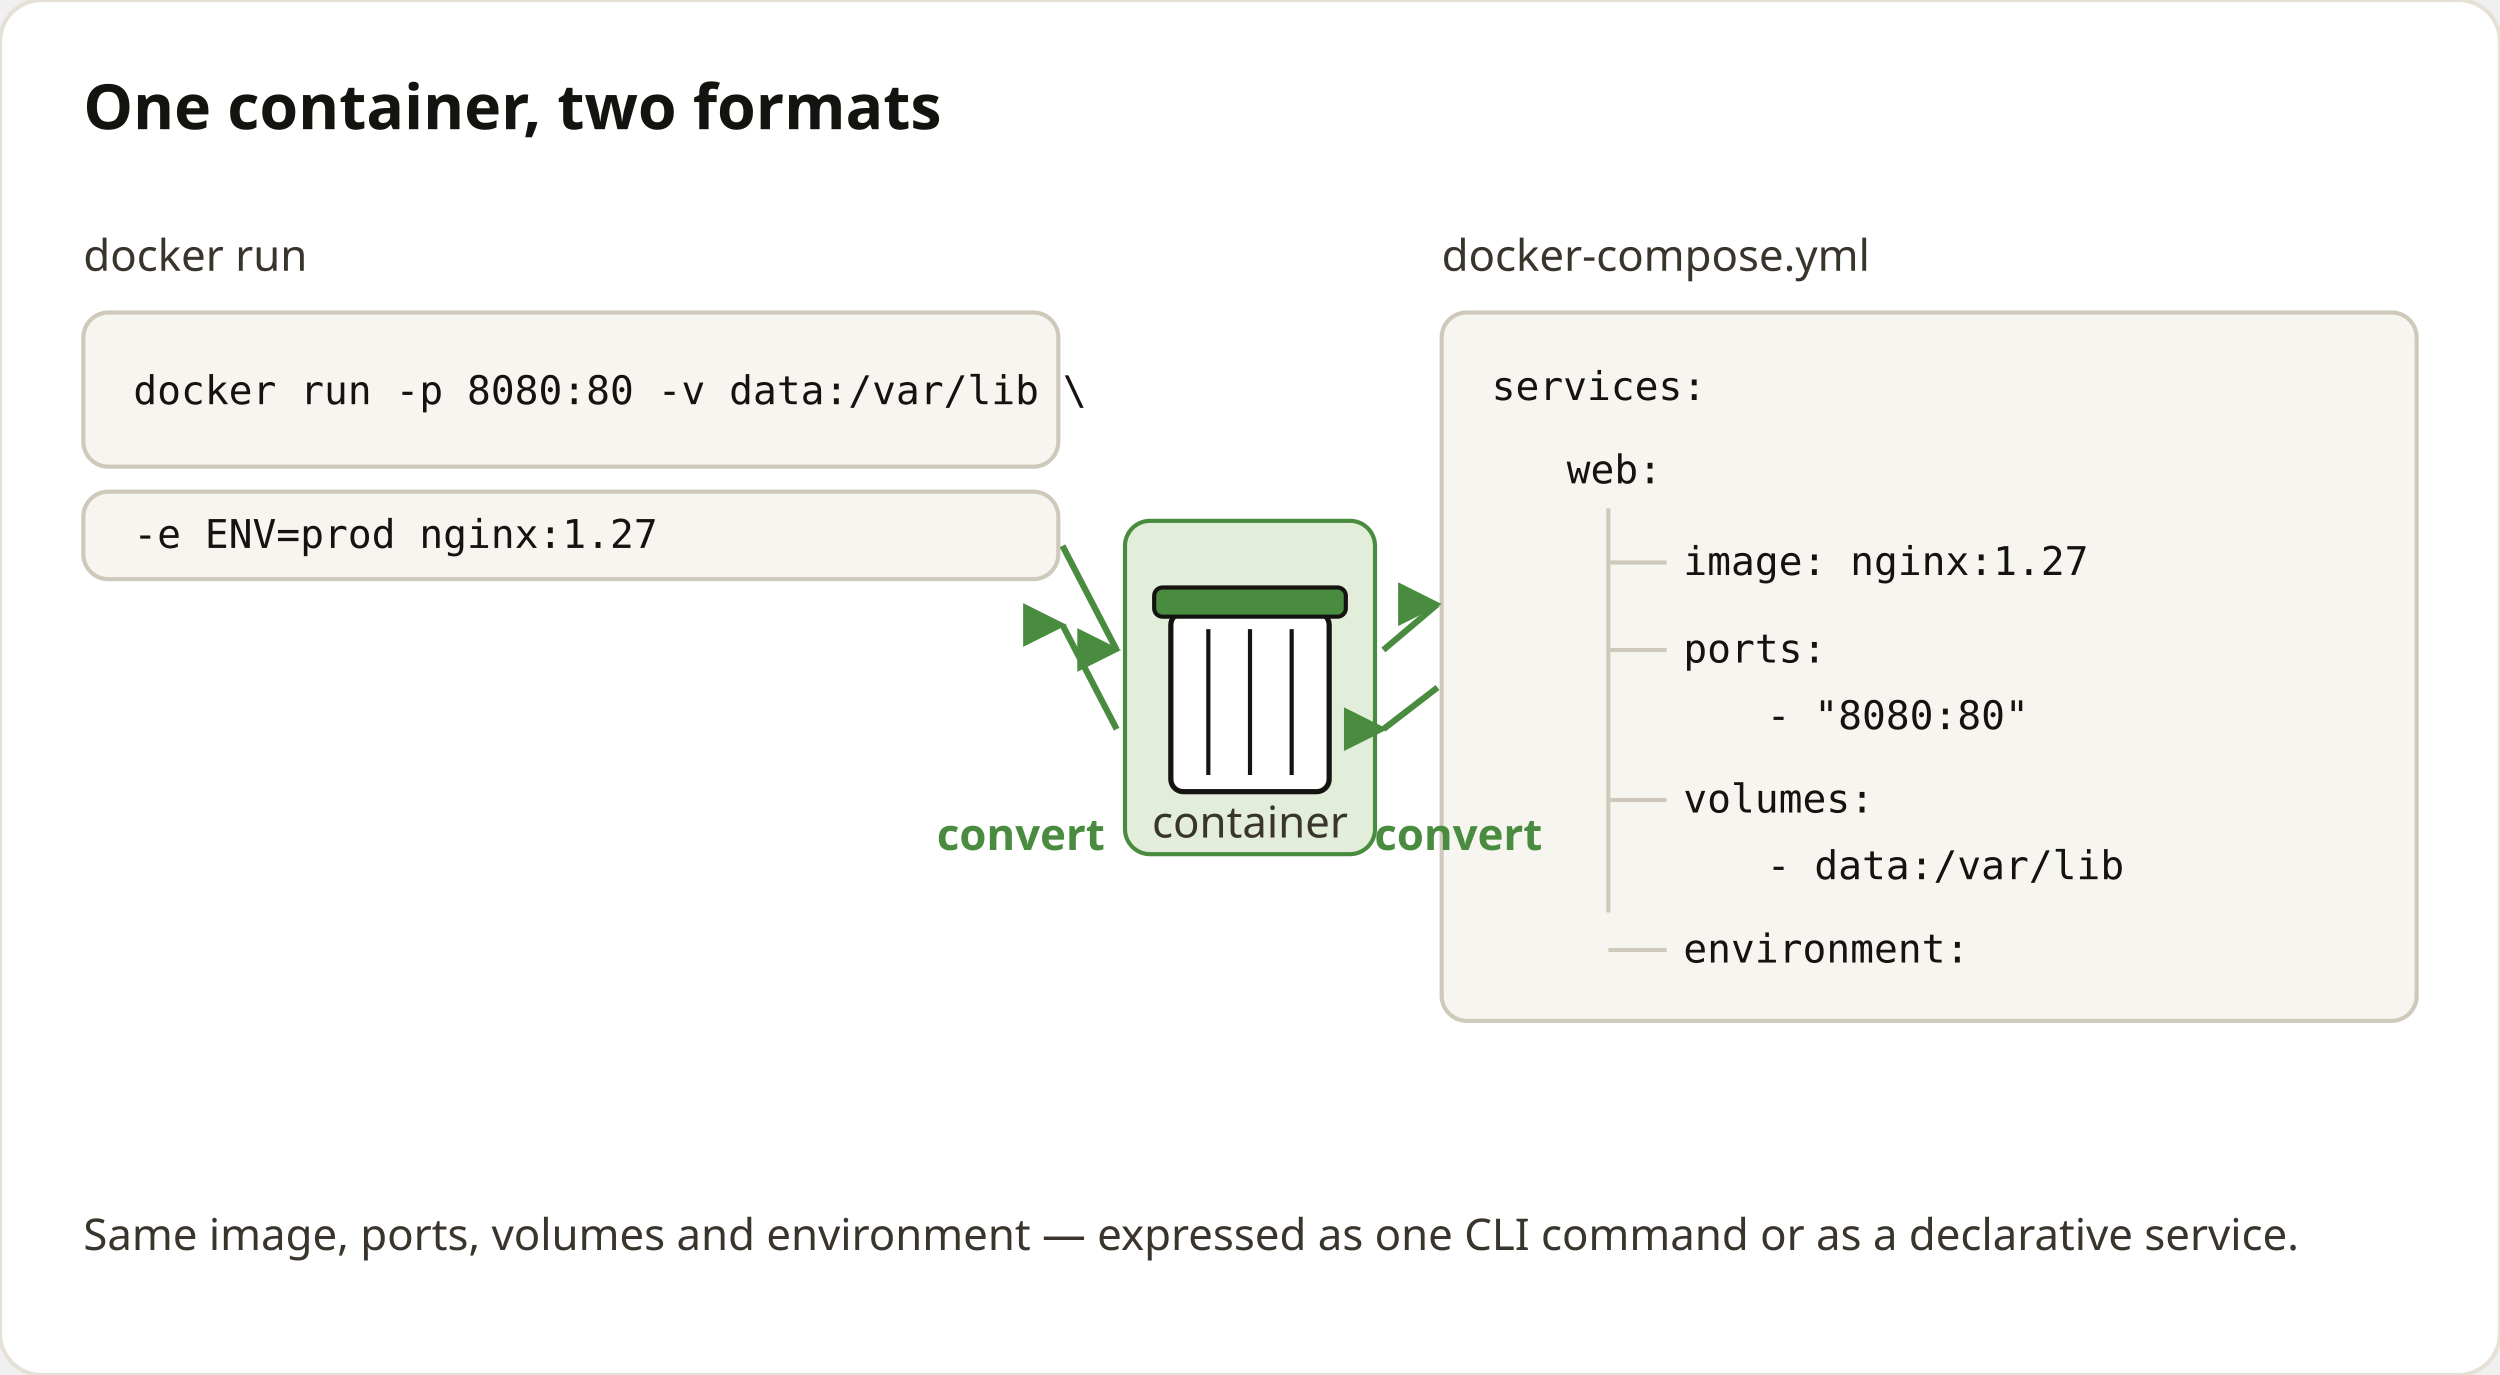
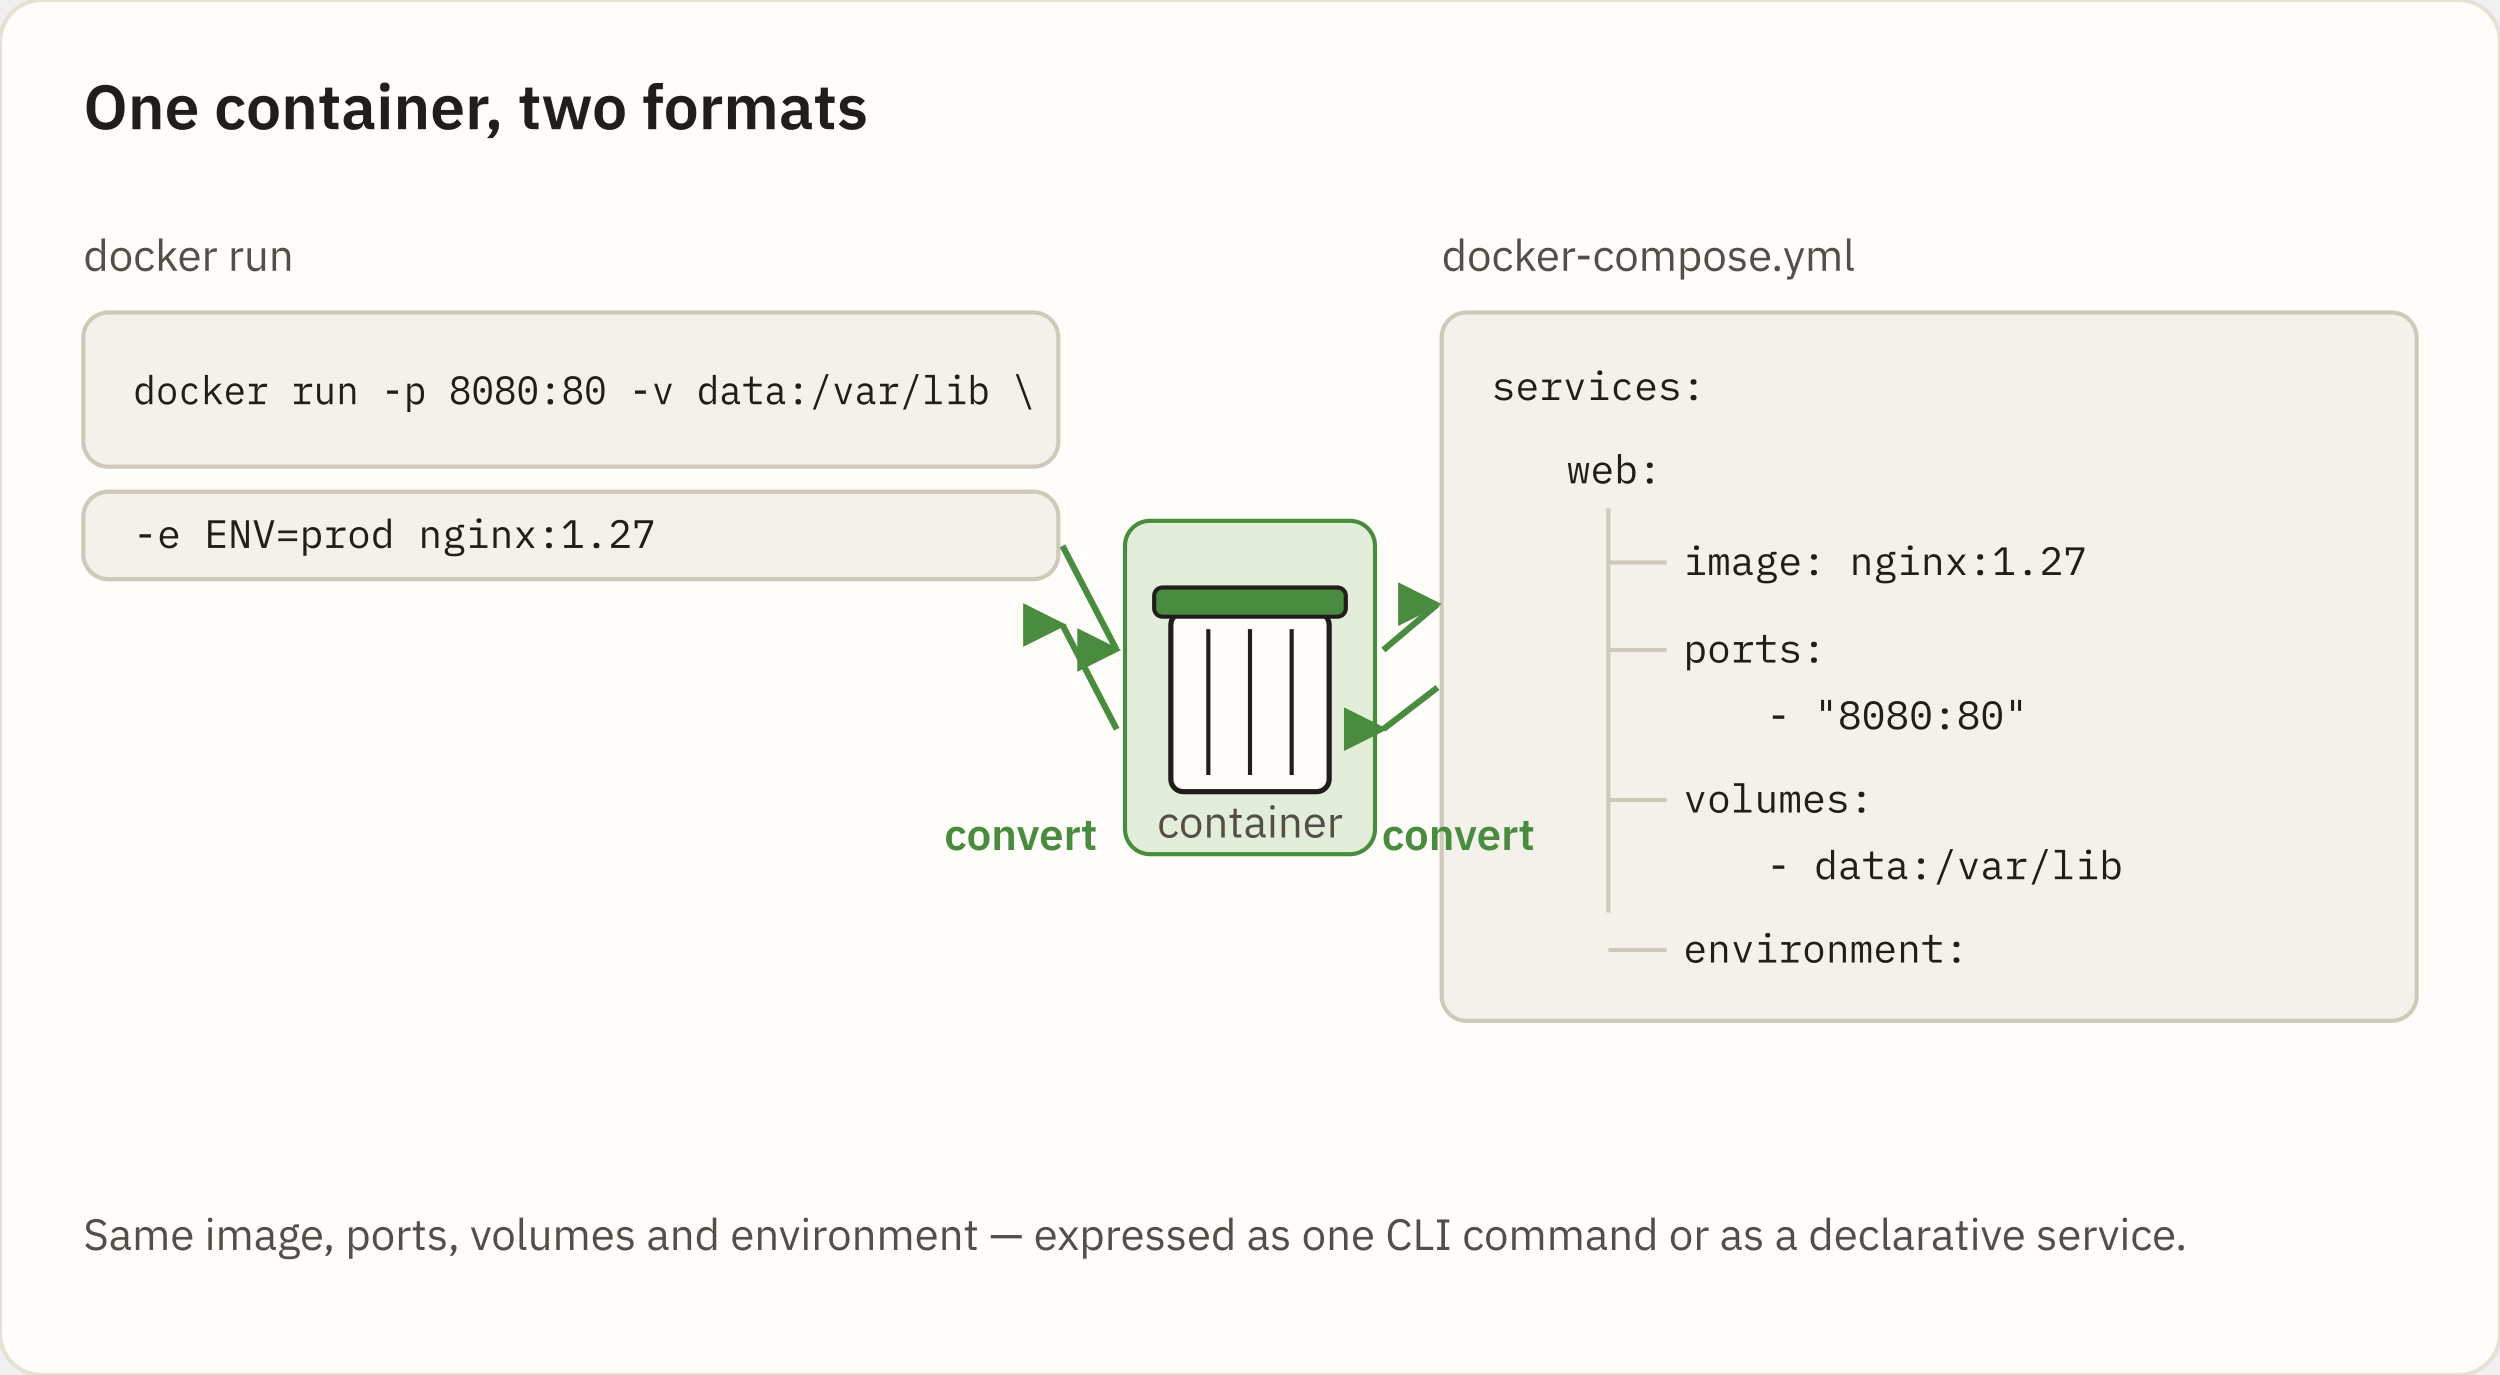
<svg xmlns="http://www.w3.org/2000/svg" viewBox="0 0 1200 660" role="img" aria-label="One container shown in two formats — a single docker run command on the left and a docker-compose.yml service tree on the right — with bidirectional convert arrows">
+   <defs>
+     <path id="gl0" d="m356 12q-69 0-125-23q-56-23-95-69q-40-46-62-113q-22-67-22-156q0-88 22-155q22-68 62-114q39-46 95-69q56-23 125-23q69 0 125 23q56 23 96 69q40 46 62 114q21 67 21 155q0 89-21 156q-22 67-62 113q-40 46-96 69q-56 23-125 23zm0-117q75 0 120-50q44-50 44-140l0-108q0-90-44-140q-45-50-120-50q-75 0-119 50q-45 50-45 140l0 108q0 90 45 140q44 50 119 50z" />
+     <path id="gl1" d="m202 0l-128 0l0-522l128 0l0 87l5 0q16-42 51-70q34-29 95-29q81 0 124 53q43 53 43 151l0 330l-128 0l0-317q0-56-20-84q-20-28-66-28q-20 0-38 6q-19 5-33 16q-15 10-24 26q-9 15-9 36l0 345z" />
+     <path id="gl2" d="m285 12q-58 0-103-19q-46-20-77-55q-32-36-49-86q-17-51-17-114q0-62 17-112q16-50 47-85q31-36 76-55q45-20 102-20q61 0 106 21q45 21 74 57q29 36 44 84q14 47 14 101l0 42l-347 0l0 13q0 57 32 92q32 34 95 34q48 0 79-20q30-20 54-51l69 77q-32 45-87 71q-56 25-129 25zm-2-450q-51 0-81 34q-30 34-30 88l0 8l214 0l0-9q0-54-26-87q-27-34-77-34z" />
+     <path id="gl3" d="m280 12q-58 0-103-19q-45-19-75-55q-31-36-47-86q-16-51-16-114q0-63 16-113q16-50 47-85q30-36 75-55q45-19 103-19q79 0 131 35q51 35 74 97l-105 47q-9-33-33-54q-25-22-67-22q-54 0-80 34q-27 34-27 89l0 95q0 55 27 89q26 33 80 33q46 0 71-23q25-24 39-59l98 47q-26 69-79 104q-53 34-129 34z" />
+     <path id="gl4" d="m281 12q-56 0-100-19q-45-19-76-55q-32-36-49-86q-17-51-17-114q0-63 17-113q17-50 49-85q31-36 76-55q44-19 100-19q56 0 101 19q45 19 77 55q31 35 48 85q17 50 17 113q0 63-17 114q-17 50-48 86q-32 36-77 55q-45 19-101 19zm0-103q51 0 80-31q29-31 29-91l0-97q0-59-29-90q-29-31-80-31q-50 0-79 31q-29 31-29 90l0 97q0 60 29 91q29 31 79 31z" />
+     <path id="gl5" d="m329 0l-92 0q-66 0-100-34q-35-35-35-99l0-287l-77 0l0-102l40 0q29 0 40-13q10-14 10-41l0-89l115 0l0 143l107 0l0 102l-107 0l0 318l99 0l0 102z" />
+     <path id="gl6" d="m529 0l-71 0q-42 0-66-24q-25-25-31-66l-6 0q-13 51-53 77q-40 25-99 25q-80 0-123-42q-43-42-43-112q0-81 58-120q58-40 165-40l89 0l0-38q0-44-23-68q-23-24-74-24q-45 0-72 20q-28 19-47 46l-76-68q29-45 77-72q48-28 127-28q106 0 161 48q55 48 55 138l0 246l52 0l0 102zm-283-81q43 0 73-19q30-19 30-56l0-69l-82 0q-100 0-100 64l0 17q0 32 21 48q20 15 58 15z" />
+     <path id="gl7" d="m138-598q-40 0-57-18q-18-18-18-46l0-20q0-28 18-46q17-18 57-18q39 0 57 18q18 18 18 46l0 20q0 28-18 46q-18 18-57 18zm-64 598l0-522l128 0l0 522l-128 0z" />
+     <path id="gl8" d="m202 0l-128 0l0-522l128 0l0 108l5 0q5-21 16-40q10-20 27-35q17-15 41-24q23-9 54-9l28 0l0 121l-40 0q-65 0-98 19q-33 19-33 62l0 320z" />
+     <path id="gl9" d="m149-154q41 0 61 21q19 21 19 53l0 18q0 27-7 56q-8 29-21 56q-14 27-32 51q-19 24-42 42l-91 0q34-33 57-64q23-32 35-70q-31-5-45-24q-14-20-14-47l0-18q0-32 19-53q19-21 61-21z" />
+     <path id="gl10" d="m167 0l-144-522l123 0l53 215l41 179l4 0l48-179l61-215l116 0l63 215l49 179l4 0l41-179l52-215l119 0l-143 522l-138 0l-67-230l-39-142l-3 0l-38 142l-66 230l-136 0z" />
+     <path id="gl11" d="m100 0l0-421l-77 0l0-101l77 0l0-75q0-69 37-106q36-37 107-37l91 0l0 102l-107 0l0 116l107 0l0 101l-107 0l0 421l-128 0z" />
+     <path id="gl12" d="m202 0l-128 0l0-522l128 0l0 87l5 0q15-41 48-70q33-29 92-29q54 0 93 26q39 26 58 79l2 0q14-44 56-74q41-31 104-31q77 0 119 53q41 53 41 151l0 330l-128 0l0-317q0-112-84-112q-19 0-36 6q-18 5-31 16q-14 10-22 26q-8 15-8 36l0 345l-128 0l0-317q0-112-84-112q-18 0-35 6q-18 5-31 16q-14 10-22 26q-9 15-9 36l0 345z" />
+     <path id="gl13" d="m245 12q-75 0-126-25q-51-26-90-71l78-76q29 33 64 52q34 19 79 19q46 0 67-16q20-16 20-44q0-23-14-36q-15-14-50-19l-52-7q-85-11-129-48q-45-38-45-110q0-38 14-68q14-31 40-52q26-22 63-33q36-12 81-12q38 0 68 6q29 5 53 16q24 10 44 26q20 15 39 34l-75 75q-23-24-55-40q-32-16-70-16q-42 0-60 15q-19 15-19 39q0 26 16 40q15 13 52 19l53 7q169 24 169 154q0 38-15 70q-16 31-44 54q-28 22-67 35q-40 12-89 12z" />
+     <path id="gl14" d="m277 12q-54 0-97-19q-43-19-72-54q-30-35-45-85q-16-50-16-112q0-62 16-112q15-50 45-85q29-35 72-54q43-19 97-19q77 0 124 34q46 33 69 87l-67 34q-14-40-46-62q-32-22-80-22q-36 0-63 12q-27 11-45 32q-18 20-27 49q-9 28-9 62l0 88q0 68 37 112q36 43 107 43q97 0 140-90l58 39q-25 56-74 89q-50 33-124 33z" />
+     <path id="gl15" d="m280 12q-52 0-95-19q-43-19-73-54q-31-36-48-85q-17-50-17-112q0-61 17-111q17-50 48-85q30-36 73-55q43-19 95-19q52 0 95 19q42 19 73 55q31 35 48 85q17 50 17 111q0 62-17 112q-17 49-48 85q-31 35-73 54q-43 19-95 19zm0-71q65 0 106-40q41-40 41-122l0-74q0-82-41-122q-41-40-106-40q-65 0-106 40q-41 40-41 122l0 74q0 82 41 122q41 40 106 40z" />
+     <path id="gl16" d="m165 0l-80 0l0-516l80 0l0 84l4 0q19-44 54-70q34-26 92-26q80 0 127 52q46 51 46 145l0 331l-80 0l0-317q0-139-117-139q-24 0-46 6q-23 6-41 18q-18 12-28 31q-11 18-11 43l0 358z" />
+     <path id="gl17" d="m299 0l-100 0q-42 0-63-23q-22-24-22-62l0-361l-85 0l0-70l48 0q26 0 36-10q9-11 9-37l0-96l72 0l0 143l113 0l0 70l-113 0l0 376l105 0l0 70z" />
+     <path id="gl18" d="m505 0l-45 0q-45 0-64-24q-20-24-25-60l-5 0q-17 48-56 72q-39 24-93 24q-82 0-127-42q-46-42-46-114q0-73 54-112q53-39 166-39l102 0l0-51q0-55-30-84q-30-29-92-29q-47 0-78 21q-32 21-53 56l-48-45q21-42 67-71q46-30 116-30q94 0 146 46q52 46 52 128l0 284l59 0l0 70zm-275-56q30 0 55-7q25-7 43-20q18-13 28-30q10-17 10-37l0-85l-106 0q-69 0-100 20q-32 20-32 58l0 21q0 38 28 59q27 21 74 21z" />
+     <path id="gl19" d="m125-637q-26 0-37-12q-12-13-12-33l0-13q0-20 12-32q11-13 37-13q26 0 38 13q11 12 11 32l0 13q0 20-11 33q-12 12-38 12zm-40 637l0-516l80 0l0 516l-80 0z" />
+     <path id="gl20" d="m279 12q-53 0-95-19q-43-19-73-54q-31-36-47-85q-17-50-17-112q0-61 17-111q16-50 47-85q30-36 73-55q42-19 95-19q52 0 93 19q41 19 70 53q29 33 45 79q15 46 15 101l0 38l-371 0l0 24q0 33 11 62q10 28 30 49q19 21 48 33q28 12 64 12q49 0 86-23q36-23 56-66l57 41q-25 53-78 86q-53 32-126 32zm0-473q-33 0-60 12q-27 11-46 32q-20 21-31 50q-11 28-11 62l0 7l285 0l0-11q0-69-37-110q-38-42-100-42z" />
+     <path id="gl21" d="m165 0l-80 0l0-516l80 0l0 95l5 0q14-37 50-66q36-29 99-29l31 0l0 80l-47 0q-65 0-101 25q-37 24-37 61l0 350z" />
+     <path id="gl22" d="m415 0l0-84l-4 0q-47 96-151 96q-48 0-87-19q-39-19-66-54q-28-35-42-85q-15-50-15-112q0-62 15-112q14-50 42-85q27-35 66-54q39-19 87-19q54 0 93 24q38 23 58 72l4 0l0-308l80 0l0 740l-80 0zm-133-60q27 0 52-7q24-7 42-20q18-14 29-33q10-20 10-45l0-192q0-21-10-39q-11-19-29-32q-18-13-42-20q-25-8-52-8q-68 0-107 43q-39 42-39 111l0 88q0 69 39 112q39 42 107 42z" />
+     <path id="gl23" d="m85 0l0-740l80 0l0 469l4 0l79-88l146-157l97 0l-191 204l210 312l-97 0l-171-263l-77 79l0 184l-80 0z" />
+     <path id="gl24" d="m403 0l0-84l-4 0q-8 18-19 36q-12 17-29 31q-17 13-41 21q-24 8-56 8q-80 0-127-51q-47-52-47-146l0-331l80 0l0 317q0 139 118 139q24 0 47-6q22-6 40-18q17-12 28-30q10-19 10-45l0-357l80 0l0 516l-80 0z" />
+     <path id="gl25" d="m425 0l0-84l-4 0q-50 96-159 96q-95 0-148-71q-54-71-54-199q0-128 54-199q53-71 148-71q109 0 159 96l4 0l0-308l80 0l0 740l-80 0zm-132-59q27 0 51-7q24-7 42-20q18-14 29-33q10-20 10-46l0-186q0-26-10-45q-11-20-29-33q-18-14-42-21q-24-7-51-7q-70 0-108 43q-39 42-39 112l0 88q0 70 39 113q38 42 108 42z" />
+     <path id="gl26" d="m300 12q-54 0-97-19q-44-19-74-54q-31-36-47-85q-16-50-16-112q0-61 16-111q16-50 47-85q30-36 74-55q43-19 97-19q54 0 98 19q43 19 74 55q30 35 46 85q16 50 16 111q0 62-16 112q-16 49-46 85q-31 35-74 54q-44 19-98 19zm0-69q67 0 108-40q41-40 41-124l0-74q0-84-41-124q-41-40-108-40q-67 0-108 40q-41 40-41 124l0 74q0 84 41 124q41 40 108 40z" />
+     <path id="gl27" d="m318 12q-56 0-99-19q-44-20-74-55q-30-35-45-85q-16-50-16-111q0-61 16-111q16-50 46-85q30-36 73-55q43-19 98-19q75 0 122 33q47 33 69 86l-64 34q-14-40-46-62q-33-22-81-22q-35 0-62 12q-28 11-47 32q-19 21-28 50q-10 29-10 63l0 88q0 34 10 63q9 29 28 50q19 21 47 33q28 11 64 11q52 0 86-24q34-24 54-66l57 39q-23 52-71 86q-49 34-127 34z" />
+     <path id="gl28" d="m105 0l0-740l80 0l0 467l4 0l90-85l172-158l98 0l-214 202l239 314l-99 0l-201-268l-89 81l0 187l-80 0z" />
+     <path id="gl29" d="m309 12q-56 0-100-19q-45-19-76-54q-32-36-49-85q-17-50-17-111q0-62 18-112q17-50 48-85q31-36 75-55q43-19 96-19q52 0 95 19q42 19 72 53q30 33 46 79q16 46 16 101l0 38l-382 0l0 24q0 34 11 63q11 29 32 50q20 21 50 33q29 11 65 11q52 0 90-24q38-24 58-66l59 40q-23 52-76 86q-54 33-131 33zm-5-474q-33 0-61 12q-28 12-48 33q-21 21-32 50q-12 28-12 62l0 7l296 0l0-11q0-34-10-62q-11-28-29-48q-19-21-45-32q-27-11-59-11z" />
+     <path id="gl30" d="m77 0l0-68l151 0l0-380l-151 0l0-68l231 0l0 130l5 0q16-61 61-95q44-35 113-35l72 0l0 80l-97 0q-69 0-111 40q-43 40-43 105l0 223l200 0l0 68l-431 0z" />
+     <path id="gl31" d="m422 0l0-84l-4 0q-8 19-20 37q-12 17-29 30q-18 13-42 21q-24 8-56 8q-81 0-130-51q-49-52-49-146l0-331l80 0l0 317q0 71 31 106q31 34 91 34q24 0 47-6q23-6 41-18q18-12 29-30q11-19 11-45l0-358l80 0l0 516l-80 0z" />
+     <path id="gl32" d="m178 0l-80 0l0-516l80 0l0 84l4 0q8-19 20-36q12-18 30-31q17-13 41-21q24-8 56-8q81 0 130 52q49 51 49 145l0 331l-80 0l0-317q0-71-31-105q-31-35-91-35q-24 0-47 6q-23 6-41 18q-18 12-29 31q-11 19-11 44l0 358z" />
+     <path id="gl33" d="m445-262l-290 0l0-84l290 0l0 84z" />
+     <path id="gl34" d="m95 200l0-716l80 0l0 84l4 0q50-96 159-96q95 0 149 71q53 71 53 199q0 128-53 199q-54 71-149 71q-109 0-159-96l-4 0l0 284l-80 0zm212-259q70 0 109-42q38-43 38-113l0-88q0-70-38-112q-39-43-109-43q-27 0-51 7q-24 7-42 21q-18 13-28 33q-11 19-11 45l0 186q0 26 11 46q10 19 28 33q18 13 42 20q24 7 51 7z" />
+     <path id="gl35" d="m300 12q-61 0-107-15q-46-16-76-43q-31-27-46-64q-16-37-16-80q0-72 39-114q39-42 103-59l0-8q-56-19-88-61q-33-43-33-103q0-80 59-127q59-48 165-48q106 0 165 48q59 47 59 127q0 60-32 103q-33 42-89 61l0 8q64 17 103 59q39 42 39 114q0 43-15 80q-16 37-47 64q-31 27-76 43q-46 15-107 15zm0-71q74 0 116-33q42-33 42-93l0-22q0-60-41-93q-42-33-117-33q-75 0-116 33q-42 33-42 93l0 22q0 60 42 93q42 33 116 33zm0-342q68 0 104-29q35-29 35-83l0-14q0-54-36-83q-37-29-103-29q-66 0-102 29q-37 29-37 83l0 14q0 54 36 83q35 29 103 29z" />
+     <path id="gl36" d="m300 12q-64 0-110-24q-46-25-76-71q-30-46-44-113q-14-67-14-153q0-85 14-152q14-68 44-114q30-46 76-70q46-25 110-25q64 0 110 25q46 24 76 70q30 46 44 114q14 67 14 152q0 86-14 153q-14 67-44 113q-30 46-76 71q-46 24-110 24zm0-73q42 0 72-16q30-17 49-47q18-30 27-72q9-43 9-96l0-114q0-52-9-95q-9-43-27-73q-19-30-49-46q-30-17-72-17q-42 0-72 17q-30 16-48 46q-19 30-28 73q-9 43-9 95l0 114q0 53 9 96q9 42 28 72q18 30 48 47q30 16 72 16zm0-229q-35 0-48-14q-14-14-14-34l0-22q0-20 14-34q13-14 48-14q35 0 49 14q13 14 13 34l0 22q0 20-13 34q-14 14-49 14z" />
+     <path id="gl37" d="m300 9q-41 0-57-17q-17-17-17-43l0-18q0-26 17-43q16-17 57-17q41 0 58 17q16 17 16 43l0 18q0 26-16 43q-17 17-58 17zm0-396q-41 0-57-17q-17-17-17-43l0-18q0-26 17-43q16-17 57-17q41 0 58 17q16 17 16 43l0 18q0 26-16 43q-17 17-58 17z" />
+     <path id="gl38" d="m351 0l-102 0l-185-516l81 0l74 216l80 233l4 0l80-233l74-216l79 0l-185 516z" />
+     <path id="gl39" d="m550 0l-55 0q-47 0-67-24q-20-24-25-60l-5 0q-17 45-54 71q-38 25-101 25q-81 0-129-42q-48-42-48-115q0-72 53-111q52-39 169-39l110 0l0-51q0-57-32-85q-32-29-91-29q-52 0-85 21q-33 20-53 55l-54-40q10-20 27-39q17-19 42-33q25-15 57-23q32-9 71-9q91 0 145 46q53 46 53 128l0 284l72 0l0 70zm-293-55q31 0 57-7q25-8 44-20q19-13 30-30q10-18 10-38l0-85l-110 0q-72 0-105 20q-33 20-33 58l0 21q0 40 29 61q28 20 78 20z" />
+     <path id="gl40" d="m526 0l-201 0q-59 0-86-33q-28-33-28-85l0-330l-172 0l0-68l128 0q26 0 37-10q10-11 10-37l0-135l77 0l0 182l235 0l0 68l-235 0l0 380l235 0l0 68z" />
+     <path id="gl41" d="m162 138l-72 0l348-898l72 0l-348 898z" />
+     <path id="gl42" d="m80 0l0-68l180 0l0-604l-180 0l0-68l260 0l0 672l180 0l0 68l-440 0z" />
+     <path id="gl43" d="m332-630q-35 0-49-14q-14-15-14-37l0-16q0-22 14-36q14-15 49-15q35 0 49 15q14 14 14 36l0 16q0 22-14 37q-14 14-49 14zm-226 630l0-68l186 0l0-380l-186 0l0-68l266 0l0 448l174 0l0 68l-440 0z" />
+     <path id="gl44" d="m95 0l0-740l80 0l0 308l4 0q50-96 159-96q95 0 149 71q53 71 53 199q0 128-53 199q-54 71-149 71q-109 0-159-96l-4 0l0 84l-80 0zm212-59q70 0 109-42q38-43 38-113l0-88q0-70-38-112q-39-43-109-43q-27 0-51 7q-24 7-42 21q-18 13-28 33q-11 19-11 45l0 186q0 26 11 46q10 19 28 33q18 13 42 20q24 7 51 7z" />
+     <path id="gl45" d="m510 138l-72 0l-348-898l72 0l348 898z" />
+     <path id="gl46" d="m520 0l-430 0l0-698l430 0l0 73l-346 0l0 235l334 0l0 73l-334 0l0 244l346 0l0 73z" />
+     <path id="gl47" d="m401 0l-238-588l-7 0l0 588l-76 0l0-698l119 0l238 588l7 0l0-588l76 0l0 698l-119 0z" />
+     <path id="gl48" d="m357 0l-114 0l-207-698l89 0l99 349l75 264l5 0l75-264l99-349l86 0l-207 698z" />
+     <path id="gl49" d="m538-372l-476 0l0-68l476 0l0 68zm0 200l-476 0l0-68l476 0l0 68z" />
+     <path id="gl50" d="m561 59q0 78-65 116q-65 37-195 37q-125 0-179-33q-55-33-55-95q0-42 22-65q22-23 62-34l0-12q-22-11-34-28q-12-17-12-43q0-40 27-60q26-20 66-30l0-4q-48-21-74-62q-27-41-27-96q0-39 14-72q14-33 41-56q26-24 63-37q37-13 82-13q58 0 102 21l0-9q0-30 14-50q14-20 48-20l95 0l0 70l-116 0l0 35q28 24 43 57q15 33 15 74q0 39-14 72q-15 33-41 57q-26 23-63 36q-38 13-83 13q-13 0-25-1q-12-1-24-3q-12 2-25 7q-13 4-24 12q-11 7-18 17q-7 10-7 23q0 23 23 31q23 7 60 7l114 0q100 0 145 38q45 37 45 100zm-75 4q0-31-25-49q-25-19-87-19l-179 0q-52 21-52 70q0 34 27 59q27 24 90 24l78 0q70 0 109-21q39-22 39-64zm-189-297q60 0 89-28q28-28 28-74l0-29q0-46-28-73q-29-28-89-28q-60 0-88 28q-28 27-28 73l0 29q0 46 28 74q28 28 88 28z" />
+     <path id="gl51" d="m153 0l-92 0l192-262l-187-254l96 0l78 109l62 86l4 0l60-86l77-109l92 0l-189 253l194 263l-96 0l-87-121l-59-82l-4 0l-57 82l-84 121z" />
+     <path id="gl52" d="m553 0l-468 0l0-73l200 0l0-563l-7 0l-176 164l-49-53l185-173l131 0l0 625l184 0l0 73z" />
+     <path id="gl53" d="m300 9q-41 0-57-17q-17-17-17-43l0-18q0-26 17-43q16-17 57-17q41 0 58 17q16 17 16 43l0 18q0 26-16 43q-17 17-58 17z" />
+     <path id="gl54" d="m537-73l0 73l-466 0l0-86l233-210q51-46 84-94q33-49 33-103l0-12q0-63-33-97q-33-35-98-35q-64 0-98 33q-35 32-52 86l-75-28q10-31 28-60q17-30 44-53q27-23 66-37q38-14 89-14q52 0 93 15q40 15 68 42q27 27 42 64q14 37 14 81q0 40-11 75q-12 35-32 67q-21 32-49 63q-29 30-64 60l-195 170l379 0z" />
+     <path id="gl55" d="m263 0l-90 0l273-626l-306 0l0 130l-75 0l0-202l466 0l0 74l-268 624z" />
+     <path id="gl56" d="m330-261l-261 0l0-86l261 0l0 86z" />
+     <path id="gl57" d="m165 0l-80 0l0-516l80 0l0 84l4 0q9-20 21-37q11-18 28-31q16-13 38-20q22-8 52-8q51 0 94 25q43 24 64 80l2 0q14-42 53-73q38-32 104-32q79 0 124 52q44 51 44 145l0 331l-80 0l0-317q0-69-27-104q-27-35-86-35q-24 0-45 6q-22 6-39 18q-17 12-27 31q-10 18-10 43l0 358l-80 0l0-317q0-69-27-104q-27-35-84-35q-24 0-46 6q-22 6-39 18q-17 12-27 31q-11 18-11 43l0 358z" />
+     <path id="gl58" d="m85 200l0-716l80 0l0 84l4 0q20-49 59-72q38-24 92-24q48 0 87 19q39 19 67 54q27 35 42 85q14 50 14 112q0 62-14 112q-15 50-42 85q-28 35-67 54q-39 19-87 19q-105 0-151-96l-4 0l0 284l-80 0zm213-260q68 0 107-42q39-43 39-112l0-88q0-69-39-111q-39-43-107-43q-27 0-51 8q-25 7-43 20q-18 13-28 32q-11 18-11 39l0 192q0 25 11 45q10 19 28 33q18 13 43 20q24 7 51 7z" />
+     <path id="gl59" d="m240 12q-72 0-120-27q-49-28-84-74l57-46q30 38 67 59q37 20 86 20q51 0 80-22q28-22 28-62q0-30-19-51q-20-22-71-30l-41-6q-36-5-66-15q-30-11-52-28q-23-18-35-44q-13-26-13-62q0-38 14-66q14-29 39-48q24-19 58-28q34-10 73-10q63 0 106 22q42 22 74 61l-53 48q-17-24-50-43q-33-20-83-20q-50 0-75 22q-26 21-26 58q0 38 26 55q25 17 73 25l40 6q86 13 122 50q36 36 36 95q0 75-51 118q-51 43-140 43z" />
+     <path id="gl60" d="m136 12q-32 0-46-16q-15-16-15-42l0-13q0-26 15-42q14-16 46-16q32 0 47 16q14 16 14 42l0 13q0 26-14 42q-15 16-47 16z" />
+     <path id="gl61" d="m278-165l125-351l79 0l-231 636q-9 23-18 39q-9 15-22 24q-13 9-32 13q-20 4-48 4l-41 0l0-70l81 0l39-110l-193-536l80 0l124 351l24 84l5 0l28-84z" />
+     <path id="gl62" d="m241 0l-71 0q-42 0-63-23q-22-24-22-60l0-657l80 0l0 670l76 0l0 70z" />
+     <path id="gl63" d="m306 12q-81 0-139-27q-59-28-100-74l54-47q37 39 81 60q44 21 106 21q60 0 99-21q38-22 38-68q0-20-7-33q-8-14-21-22q-13-8-29-12q-16-5-34-8l-81-12q-27-4-58-11q-32-7-58-22q-26-16-43-42q-18-26-18-68q0-39 16-67q15-29 43-48q28-20 66-29q38-10 83-10q70 0 122 22q51 22 88 61l-52 49q-9-11-22-22q-14-12-33-21q-20-10-46-16q-26-6-60-6q-61 0-93 21q-33 21-33 61q0 20 8 34q7 13 20 21q13 8 30 13q16 4 33 7l81 12q28 4 59 11q31 7 57 23q26 15 44 41q17 26 17 68q0 77-59 119q-60 42-159 42z" />
+     <path id="gl64" d="m109 0l-79-516l71 0l59 446l9 0l88-446l88 0l88 446l9 0l59-446l69 0l-79 516l-104 0l-82-432l-8 0l-84 432l-104 0z" />
+     <path id="gl65" d="m128 0l-74 0l0-516l74 0l0 60l4 0q12-30 34-51q22-21 65-21q45 0 67 23q22 22 27 58l3 0q14-35 40-58q26-23 72-23q63 0 85 44q21 44 21 126l0 358l-74 0l0-345q0-66-13-91q-14-26-50-26q-32 0-52 21q-20 20-20 62l0 379l-74 0l0-345q0-66-13-91q-14-26-49-26q-32 0-52 21q-21 20-21 62l0 379z" />
+     <path id="gl66" d="m250-463l-76 0l0-277l76 0l0 277zm177 0l-76 0l0-277l76 0l0 277z" />
+     <path id="gl67" d="m338 0l-152 0l-174-522l126 0l73 225l51 186l7 0l51-186l71-225l122 0l-175 522z" />
+     <path id="gl68" d="m289 12q-85 0-145-32q-60-33-102-90l62-52q37 49 82 75q45 25 106 25q75 0 115-36q39-36 39-96q0-50-30-77q-30-27-99-43l-57-13q-96-22-146-66q-51-45-51-126q0-46 17-82q17-36 48-60q30-24 73-36q42-13 93-13q79 0 136 29q56 29 95 85l-63 46q-29-40-70-63q-41-23-102-23q-67 0-105 29q-39 28-39 85q0 50 33 76q32 25 98 40l57 13q103 23 149 70q46 47 46 125q0 48-16 87q-17 39-48 66q-31 27-75 42q-45 15-101 15z" />
+     <path id="gl69" d="m520 57q0 80-62 118q-63 37-188 37q-121 0-174-33q-53-33-53-94q0-42 22-65q22-24 60-35l0-11q-46-22-46-72q0-39 25-59q25-21 64-31l0-4q-46-22-71-63q-26-41-26-95q0-39 14-72q14-33 40-56q25-24 61-37q35-13 79-13q55 0 98 20l0-9q0-30 14-49q14-20 46-20l77 0l0 70l-98 0l0 33q28 24 44 58q15 33 15 75q0 39-14 72q-14 33-39 57q-26 23-62 36q-36 13-80 13q-25 0-50-5q-26 7-47 21q-21 13-21 37q0 23 22 31q22 8 57 8l110 0q96 0 140 37q43 36 43 100zm-75 6q0-31-23-49q-24-19-84-19l-172 0q-48 22-48 70q0 34 26 58q25 24 86 24l74 0q67 0 104-21q37-21 37-63zm-179-299q51 0 81-24q30-25 30-76l0-28q0-51-30-75q-30-25-81-25q-51 0-81 25q-30 24-30 75l0 28q0 51 30 76q30 24 81 24z" />
+     <path id="gl70" d="m136-117q32 0 47 17q14 16 14 42l0 14q0 41-24 91q-24 49-67 86l-67 0q30-32 49-60q18-29 26-64q-20-5-29-19q-10-14-10-34l0-14q0-26 15-42q14-17 46-17z" />
+     <path id="gl71" d="m292 0l-93 0l-181-516l80 0l90 256l56 176l5 0l56-176l92-256l77 0l-182 516z" />
+     <path id="gl72" d="m744-266l-708 0l0-76l708 0l0 76z" />
+     <path id="gl73" d="m110 0l-89 0l191-260l-183-256l94 0l131 192l3 0l136-192l89 0l-182 250l186 266l-94 0l-134-202l-3 0l-145 202z" />
+     <path id="gl74" d="m339 12q-133 0-207-90q-74-91-74-267q0-176 74-270q74-95 207-95q88 0 148 40q59 40 92 113l-68 41q-21-54-64-86q-43-33-108-33q-45 0-80 17q-36 17-60 49q-25 31-38 75q-13 43-13 97l0 104q0 108 50 169q50 61 141 61q67 0 112-34q45-35 66-92l67 42q-33 74-95 117q-62 42-150 42z" />
+     <path id="gl75" d="m474 0l-381 0l0-698l84 0l0 624l297 0l0 74z" />
+     <path id="gl76" d="m340 0l-280 0l0-70l98 0l0-558l-98 0l0-70l280 0l0 70l-98 0l0 558l98 0l0 70z" />
+   </defs>
  <defs>
    <marker id="ah" viewBox="0 0 10 10" refX="9" refY="5" markerWidth="7" markerHeight="7" orient="auto-start-end">
      <path d="M0 0 L10 5 L0 10 z" fill="#4a8c3f" />
    </marker>
  </defs>
-   <rect width="1200" height="660" rx="20" fill="#ffffff" stroke="#e6e1d6" stroke-width="2" />
-   <text x="40" y="62" font-family="ui-sans-serif, system-ui, sans-serif" font-size="30" font-weight="700" fill="#141310">One container, two formats</text>
+   <rect width="1200" height="660" rx="20" fill="#fffdf9" stroke="#e6e1d6" stroke-width="2" />
+   <g transform="translate(40 62) scale(0.03)" fill="#211e19">
+     <use href="#gl0" />
+     <use href="#gl1" x="712" />
+     <use href="#gl2" x="1300" />
+     <use href="#gl3" x="2094" />
+     <use href="#gl4" x="2602" />
+     <use href="#gl1" x="3165" />
+     <use href="#gl5" x="3753" />
+     <use href="#gl6" x="4127" />
+     <use href="#gl7" x="4686" />
+     <use href="#gl1" x="4962" />
+     <use href="#gl2" x="5550" />
+     <use href="#gl8" x="6108" />
+     <use href="#gl9" x="6421" />
+     <use href="#gl5" x="6955" />
+     <use href="#gl10" x="7329" />
+     <use href="#gl4" x="8139" />
+     <use href="#gl11" x="8938" />
+     <use href="#gl4" x="9284" />
+     <use href="#gl8" x="9847" />
+     <use href="#gl12" x="10240" />
+     <use href="#gl6" x="11128" />
+     <use href="#gl5" x="11683" />
+     <use href="#gl13" x="12057" />
+   </g>
  <g transform="translate(540, 250)">
    <rect x="0" y="0" width="120" height="160" rx="12" fill="#e2eeda" stroke="#4a8c3f" stroke-width="2" />
-     <rect x="22" y="44" width="76" height="86" rx="6" fill="#ffffff" stroke="#141310" stroke-width="2.5" />
-     <line x1="40" y1="52" x2="40" y2="122" stroke="#141310" stroke-width="2" />
-     <line x1="60" y1="52" x2="60" y2="122" stroke="#141310" stroke-width="2" />
-     <line x1="80" y1="52" x2="80" y2="122" stroke="#141310" stroke-width="2" />
-     <rect x="14" y="32" width="92" height="14" rx="4" fill="#4a8c3f" stroke="#141310" stroke-width="2" />
-     <text x="60" y="152" text-anchor="middle" font-family="ui-sans-serif, system-ui, sans-serif" font-size="21" fill="#3a352c">container</text>
-   </g>
-   <text x="40" y="130" font-family="ui-sans-serif, system-ui, sans-serif" font-size="21" fill="#3a352c">docker run</text>
-   <rect x="40" y="150" width="468" height="74" rx="12" fill="#f7f5f0" stroke="#cfc9bb" stroke-width="2" />
-   <text x="64" y="194" font-family="ui-monospace, monospace" font-size="19" fill="#141310">docker run -p 8080:80 -v data:/var/lib \</text>
-   <rect x="40" y="236" width="468" height="42" rx="12" fill="#f7f5f0" stroke="#cfc9bb" stroke-width="2" />
-   <text x="64" y="263" font-family="ui-monospace, monospace" font-size="19" fill="#141310">  -e ENV=prod nginx:1.27</text>
-   <text x="692" y="130" font-family="ui-sans-serif, system-ui, sans-serif" font-size="21" fill="#3a352c">docker-compose.yml</text>
-   <rect x="692" y="150" width="468" height="340" rx="12" fill="#f7f5f0" stroke="#cfc9bb" stroke-width="2" />
-   <text x="716" y="192" font-family="ui-monospace, monospace" font-size="19" fill="#141310">services:</text>
-   <text x="752" y="232" font-family="ui-monospace, monospace" font-size="19" fill="#141310">web:</text>
+     <rect x="22" y="44" width="76" height="86" rx="6" fill="#fffdf9" stroke="#211e19" stroke-width="2.5" />
+     <line x1="40" y1="52" x2="40" y2="122" stroke="#211e19" stroke-width="2" />
+     <line x1="60" y1="52" x2="60" y2="122" stroke="#211e19" stroke-width="2" />
+     <line x1="80" y1="52" x2="80" y2="122" stroke="#211e19" stroke-width="2" />
+     <rect x="14" y="32" width="92" height="14" rx="4" fill="#4a8c3f" stroke="#211e19" stroke-width="2" />
+     <g transform="translate(15.44 152) scale(0.021)" fill="#524f48">
+       <use href="#gl14" />
+       <use href="#gl15" x="497" />
+       <use href="#gl16" x="1057" />
+       <use href="#gl17" x="1625" />
+       <use href="#gl18" x="1976" />
+       <use href="#gl19" x="2510" />
+       <use href="#gl16" x="2760" />
+       <use href="#gl20" x="3328" />
+       <use href="#gl21" x="3877" />
+     </g>
+   </g>
+   <g transform="translate(40 130) scale(0.021)" fill="#524f48">
+     <use href="#gl22" />
+     <use href="#gl15" x="580" />
+     <use href="#gl14" x="1140" />
+     <use href="#gl23" x="1643" />
+     <use href="#gl20" x="2153" />
+     <use href="#gl21" x="2702" />
+     <use href="#gl21" x="3305" />
+     <use href="#gl24" x="3672" />
+     <use href="#gl16" x="4240" />
+   </g>
+   <rect x="40" y="150" width="468" height="74" rx="12" fill="#f4f1ea" stroke="#cfc9bb" stroke-width="2" />
+   <g transform="translate(64 194) scale(0.018031 0.019)" fill="#211e19">
+     <use href="#gl25" />
+     <use href="#gl26" x="600" />
+     <use href="#gl27" x="1200" />
+     <use href="#gl28" x="1800" />
+     <use href="#gl29" x="2400" />
+     <use href="#gl30" x="3000" />
+     <use href="#gl30" x="4200" />
+     <use href="#gl31" x="4800" />
+     <use href="#gl32" x="5400" />
+     <use href="#gl33" x="6600" />
+     <use href="#gl34" x="7200" />
+     <use href="#gl35" x="8400" />
+     <use href="#gl36" x="9000" />
+     <use href="#gl35" x="9600" />
+     <use href="#gl36" x="10200" />
+     <use href="#gl37" x="10800" />
+     <use href="#gl35" x="11400" />
+     <use href="#gl36" x="12000" />
+     <use href="#gl33" x="13200" />
+     <use href="#gl38" x="13800" />
+     <use href="#gl25" x="15000" />
+     <use href="#gl39" x="15600" />
+     <use href="#gl40" x="16200" />
+     <use href="#gl39" x="16800" />
+     <use href="#gl37" x="17400" />
+     <use href="#gl41" x="18000" />
+     <use href="#gl38" x="18600" />
+     <use href="#gl39" x="19200" />
+     <use href="#gl30" x="19800" />
+     <use href="#gl41" x="20400" />
+     <use href="#gl42" x="21000" />
+     <use href="#gl43" x="21600" />
+     <use href="#gl44" x="22200" />
+     <use href="#gl45" x="23400" />
+   </g>
+   <rect x="40" y="236" width="468" height="42" rx="12" fill="#f4f1ea" stroke="#cfc9bb" stroke-width="2" />
+   <g transform="translate(64 263) scale(0.019)" fill="#211e19">
+     <use href="#gl33" />
+     <use href="#gl29" x="600" />
+     <use href="#gl46" x="1800" />
+     <use href="#gl47" x="2400" />
+     <use href="#gl48" x="3000" />
+     <use href="#gl49" x="3600" />
+     <use href="#gl34" x="4200" />
+     <use href="#gl30" x="4800" />
+     <use href="#gl26" x="5400" />
+     <use href="#gl25" x="6000" />
+     <use href="#gl32" x="7200" />
+     <use href="#gl50" x="7800" />
+     <use href="#gl43" x="8400" />
+     <use href="#gl32" x="9000" />
+     <use href="#gl51" x="9600" />
+     <use href="#gl37" x="10200" />
+     <use href="#gl52" x="10800" />
+     <use href="#gl53" x="11400" />
+     <use href="#gl54" x="12000" />
+     <use href="#gl55" x="12600" />
+   </g>
+   <g transform="translate(692 130) scale(0.021)" fill="#524f48">
+     <use href="#gl22" />
+     <use href="#gl15" x="580" />
+     <use href="#gl14" x="1140" />
+     <use href="#gl23" x="1643" />
+     <use href="#gl20" x="2153" />
+     <use href="#gl21" x="2702" />
+     <use href="#gl56" x="3049" />
+     <use href="#gl14" x="3448" />
+     <use href="#gl15" x="3945" />
+     <use href="#gl57" x="4505" />
+     <use href="#gl58" x="5378" />
+     <use href="#gl15" x="5958" />
+     <use href="#gl59" x="6518" />
+     <use href="#gl20" x="7005" />
+     <use href="#gl60" x="7534" />
+     <use href="#gl61" x="7806" />
+     <use href="#gl57" x="8305" />
+     <use href="#gl62" x="9178" />
+   </g>
+   <rect x="692" y="150" width="468" height="340" rx="12" fill="#f4f1ea" stroke="#cfc9bb" stroke-width="2" />
+   <g transform="translate(716 192) scale(0.019)" fill="#211e19">
+     <use href="#gl63" />
+     <use href="#gl29" x="600" />
+     <use href="#gl30" x="1200" />
+     <use href="#gl38" x="1800" />
+     <use href="#gl43" x="2400" />
+     <use href="#gl27" x="3000" />
+     <use href="#gl29" x="3600" />
+     <use href="#gl63" x="4200" />
+     <use href="#gl37" x="4800" />
+   </g>
+   <g transform="translate(752 232) scale(0.019)" fill="#211e19">
+     <use href="#gl64" />
+     <use href="#gl29" x="600" />
+     <use href="#gl44" x="1200" />
+     <use href="#gl37" x="1800" />
+   </g>
  <line x1="772" y1="244" x2="772" y2="438" stroke="#cfc9bb" stroke-width="2" />
  <line x1="772" y1="270" x2="800" y2="270" stroke="#cfc9bb" stroke-width="2" />
-   <text x="808" y="276" font-family="ui-monospace, monospace" font-size="19" fill="#141310">image: nginx:1.27</text>
+   <g transform="translate(808 276) scale(0.019)" fill="#211e19">
+     <use href="#gl43" />
+     <use href="#gl65" x="600" />
+     <use href="#gl39" x="1200" />
+     <use href="#gl50" x="1800" />
+     <use href="#gl29" x="2400" />
+     <use href="#gl37" x="3000" />
+     <use href="#gl32" x="4200" />
+     <use href="#gl50" x="4800" />
+     <use href="#gl43" x="5400" />
+     <use href="#gl32" x="6000" />
+     <use href="#gl51" x="6600" />
+     <use href="#gl37" x="7200" />
+     <use href="#gl52" x="7800" />
+     <use href="#gl53" x="8400" />
+     <use href="#gl54" x="9000" />
+     <use href="#gl55" x="9600" />
+   </g>
  <line x1="772" y1="312" x2="800" y2="312" stroke="#cfc9bb" stroke-width="2" />
-   <text x="808" y="318" font-family="ui-monospace, monospace" font-size="19" fill="#141310">ports:</text>
-   <text x="848" y="350" font-family="ui-monospace, monospace" font-size="19" fill="#141310">- "8080:80"</text>
+   <g transform="translate(808 318) scale(0.019)" fill="#211e19">
+     <use href="#gl34" />
+     <use href="#gl26" x="600" />
+     <use href="#gl30" x="1200" />
+     <use href="#gl40" x="1800" />
+     <use href="#gl63" x="2400" />
+     <use href="#gl37" x="3000" />
+   </g>
+   <g transform="translate(848 350) scale(0.019)" fill="#211e19">
+     <use href="#gl33" />
+     <use href="#gl66" x="1200" />
+     <use href="#gl35" x="1800" />
+     <use href="#gl36" x="2400" />
+     <use href="#gl35" x="3000" />
+     <use href="#gl36" x="3600" />
+     <use href="#gl37" x="4200" />
+     <use href="#gl35" x="4800" />
+     <use href="#gl36" x="5400" />
+     <use href="#gl66" x="6000" />
+   </g>
  <line x1="772" y1="384" x2="800" y2="384" stroke="#cfc9bb" stroke-width="2" />
-   <text x="808" y="390" font-family="ui-monospace, monospace" font-size="19" fill="#141310">volumes:</text>
-   <text x="848" y="422" font-family="ui-monospace, monospace" font-size="19" fill="#141310">- data:/var/lib</text>
+   <g transform="translate(808 390) scale(0.019)" fill="#211e19">
+     <use href="#gl38" />
+     <use href="#gl26" x="600" />
+     <use href="#gl42" x="1200" />
+     <use href="#gl31" x="1800" />
+     <use href="#gl65" x="2400" />
+     <use href="#gl29" x="3000" />
+     <use href="#gl63" x="3600" />
+     <use href="#gl37" x="4200" />
+   </g>
+   <g transform="translate(848 422) scale(0.019)" fill="#211e19">
+     <use href="#gl33" />
+     <use href="#gl25" x="1200" />
+     <use href="#gl39" x="1800" />
+     <use href="#gl40" x="2400" />
+     <use href="#gl39" x="3000" />
+     <use href="#gl37" x="3600" />
+     <use href="#gl41" x="4200" />
+     <use href="#gl38" x="4800" />
+     <use href="#gl39" x="5400" />
+     <use href="#gl30" x="6000" />
+     <use href="#gl41" x="6600" />
+     <use href="#gl42" x="7200" />
+     <use href="#gl43" x="7800" />
+     <use href="#gl44" x="8400" />
+   </g>
  <line x1="772" y1="456" x2="800" y2="456" stroke="#cfc9bb" stroke-width="2" />
-   <text x="808" y="462" font-family="ui-monospace, monospace" font-size="19" fill="#141310">environment:</text>
+   <g transform="translate(808 462) scale(0.019)" fill="#211e19">
+     <use href="#gl29" />
+     <use href="#gl32" x="600" />
+     <use href="#gl38" x="1200" />
+     <use href="#gl43" x="1800" />
+     <use href="#gl30" x="2400" />
+     <use href="#gl26" x="3000" />
+     <use href="#gl32" x="3600" />
+     <use href="#gl65" x="4200" />
+     <use href="#gl29" x="4800" />
+     <use href="#gl32" x="5400" />
+     <use href="#gl40" x="6000" />
+     <use href="#gl37" x="6600" />
+   </g>
  <line x1="510" y1="262" x2="536" y2="312" stroke="#4a8c3f" stroke-width="3" marker-end="url(#ah)" />
  <line x1="536" y1="350" x2="510" y2="300" stroke="#4a8c3f" stroke-width="3" marker-end="url(#ah)" />
-   <text x="490" y="408" text-anchor="middle" font-family="ui-sans-serif, system-ui, sans-serif" font-size="21" fill="#4a8c3f" font-weight="700">convert</text>
+   <g transform="translate(453.29 408) scale(0.021)" fill="#4a8c3f">
+     <use href="#gl3" />
+     <use href="#gl4" x="508" />
+     <use href="#gl1" x="1071" />
+     <use href="#gl67" x="1651" />
+     <use href="#gl2" x="2167" />
+     <use href="#gl8" x="2725" />
+     <use href="#gl5" x="3122" />
+   </g>
  <line x1="664" y1="312" x2="690" y2="290" stroke="#4a8c3f" stroke-width="3" marker-end="url(#ah)" />
  <line x1="690" y1="330" x2="664" y2="350" stroke="#4a8c3f" stroke-width="3" marker-end="url(#ah)" />
-   <text x="700" y="408" text-anchor="middle" font-family="ui-sans-serif, system-ui, sans-serif" font-size="21" fill="#4a8c3f" font-weight="700">convert</text>
-   <text x="40" y="600" font-family="ui-sans-serif, system-ui, sans-serif" font-size="21" fill="#3a352c">Same image, ports, volumes and environment — expressed as one CLI command or as a declarative service.</text>
+   <g transform="translate(663.29 408) scale(0.021)" fill="#4a8c3f">
+     <use href="#gl3" />
+     <use href="#gl4" x="508" />
+     <use href="#gl1" x="1071" />
+     <use href="#gl67" x="1651" />
+     <use href="#gl2" x="2167" />
+     <use href="#gl8" x="2725" />
+     <use href="#gl5" x="3122" />
+   </g>
+   <g transform="translate(40 600) scale(0.021)" fill="#524f48">
+     <use href="#gl68" />
+     <use href="#gl18" x="581" />
+     <use href="#gl57" x="1115" />
+     <use href="#gl20" x="1988" />
+     <use href="#gl19" x="2773" />
+     <use href="#gl57" x="3023" />
+     <use href="#gl18" x="3896" />
+     <use href="#gl69" x="4430" />
+     <use href="#gl20" x="4952" />
+     <use href="#gl70" x="5481" />
+     <use href="#gl58" x="5989" />
+     <use href="#gl15" x="6569" />
+     <use href="#gl21" x="7129" />
+     <use href="#gl17" x="7500" />
+     <use href="#gl59" x="7851" />
+     <use href="#gl70" x="8333" />
+     <use href="#gl71" x="8841" />
+     <use href="#gl15" x="9325" />
+     <use href="#gl62" x="9885" />
+     <use href="#gl24" x="10157" />
+     <use href="#gl57" x="10725" />
+     <use href="#gl20" x="11598" />
+     <use href="#gl59" x="12147" />
+     <use href="#gl18" x="12870" />
+     <use href="#gl16" x="13404" />
+     <use href="#gl22" x="13972" />
+     <use href="#gl20" x="14788" />
+     <use href="#gl16" x="15337" />
+     <use href="#gl71" x="15897" />
+     <use href="#gl19" x="16389" />
+     <use href="#gl21" x="16639" />
+     <use href="#gl15" x="17001" />
+     <use href="#gl16" x="17561" />
+     <use href="#gl57" x="18129" />
+     <use href="#gl20" x="19002" />
+     <use href="#gl16" x="19551" />
+     <use href="#gl17" x="20119" />
+     <use href="#gl72" x="20706" />
+     <use href="#gl20" x="21722" />
+     <use href="#gl73" x="22259" />
+     <use href="#gl58" x="22766" />
+     <use href="#gl21" x="23346" />
+     <use href="#gl20" x="23708" />
+     <use href="#gl59" x="24257" />
+     <use href="#gl59" x="24738" />
+     <use href="#gl20" x="25225" />
+     <use href="#gl22" x="25774" />
+     <use href="#gl18" x="26590" />
+     <use href="#gl59" x="27124" />
+     <use href="#gl15" x="27847" />
+     <use href="#gl16" x="28407" />
+     <use href="#gl20" x="28975" />
+     <use href="#gl74" x="29760" />
+     <use href="#gl75" x="30381" />
+     <use href="#gl76" x="30882" />
+     <use href="#gl14" x="31518" />
+     <use href="#gl15" x="32015" />
+     <use href="#gl57" x="32575" />
+     <use href="#gl57" x="33448" />
+     <use href="#gl18" x="34321" />
+     <use href="#gl16" x="34855" />
+     <use href="#gl22" x="35423" />
+     <use href="#gl15" x="36239" />
+     <use href="#gl21" x="36799" />
+     <use href="#gl18" x="37402" />
+     <use href="#gl59" x="37936" />
+     <use href="#gl18" x="38659" />
+     <use href="#gl22" x="39429" />
+     <use href="#gl20" x="40009" />
+     <use href="#gl14" x="40558" />
+     <use href="#gl62" x="41061" />
+     <use href="#gl18" x="41333" />
+     <use href="#gl21" x="41867" />
+     <use href="#gl18" x="42230" />
+     <use href="#gl17" x="42764" />
+     <use href="#gl19" x="43115" />
+     <use href="#gl71" x="43365" />
+     <use href="#gl20" x="43849" />
+     <use href="#gl59" x="44634" />
+     <use href="#gl20" x="45121" />
+     <use href="#gl21" x="45670" />
+     <use href="#gl71" x="46047" />
+     <use href="#gl19" x="46539" />
+     <use href="#gl14" x="46789" />
+     <use href="#gl20" x="47286" />
+     <use href="#gl60" x="47815" />
+   </g>
</svg>
